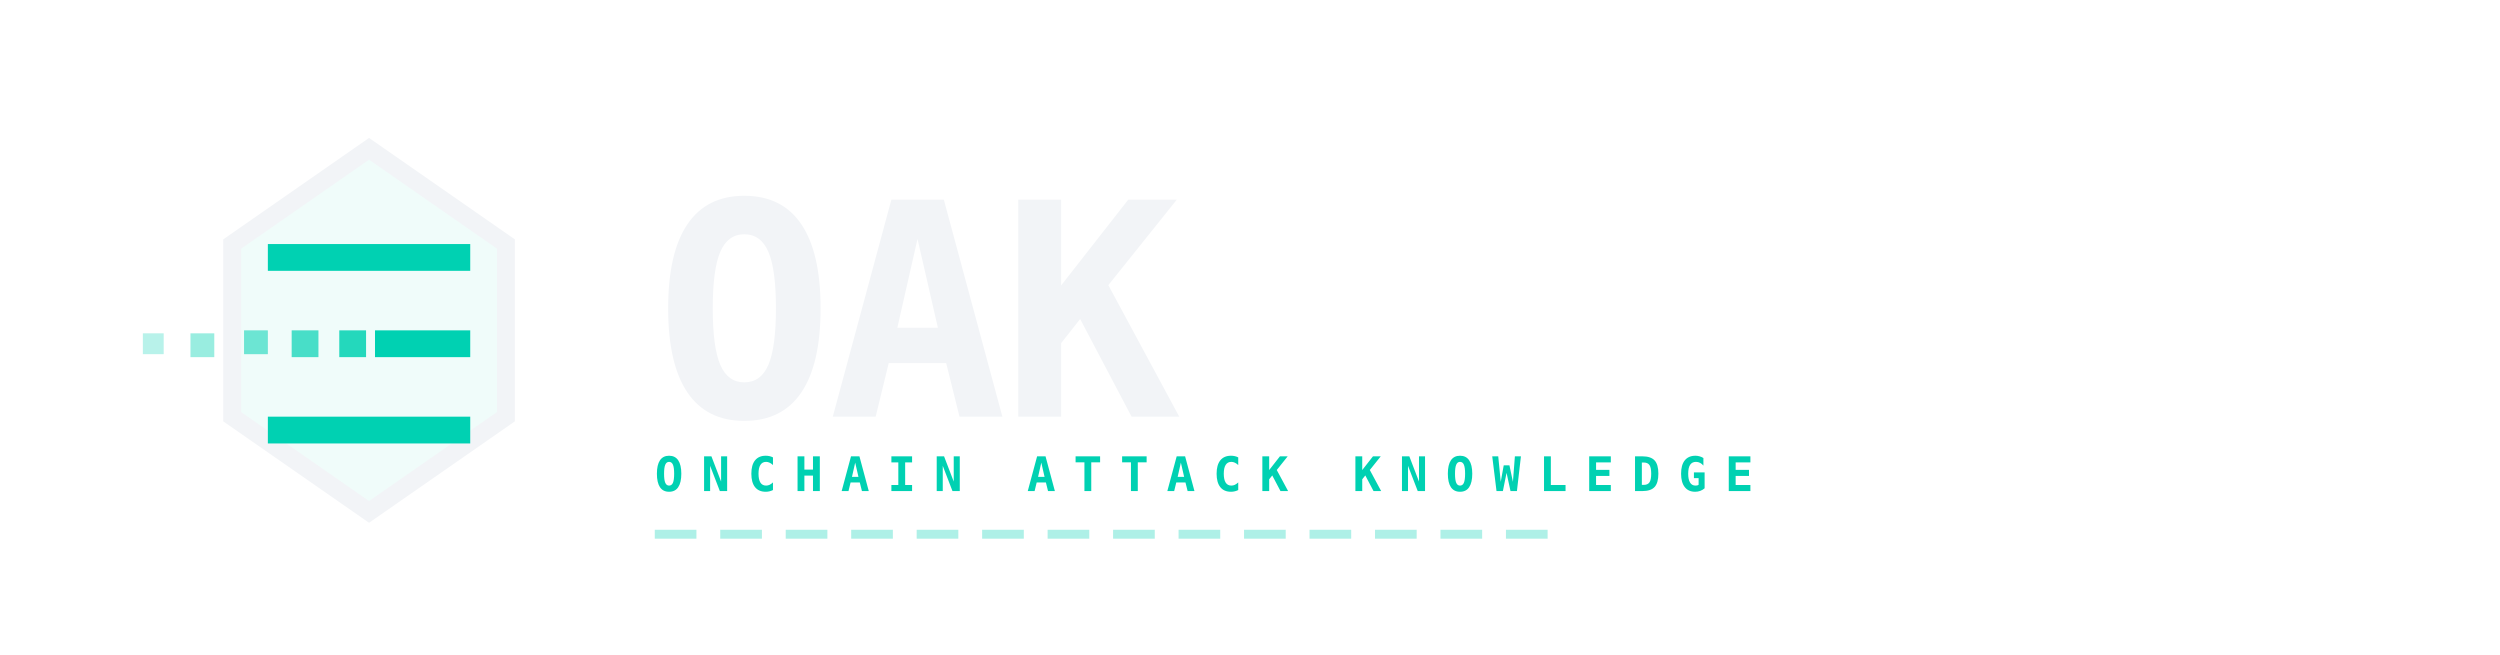
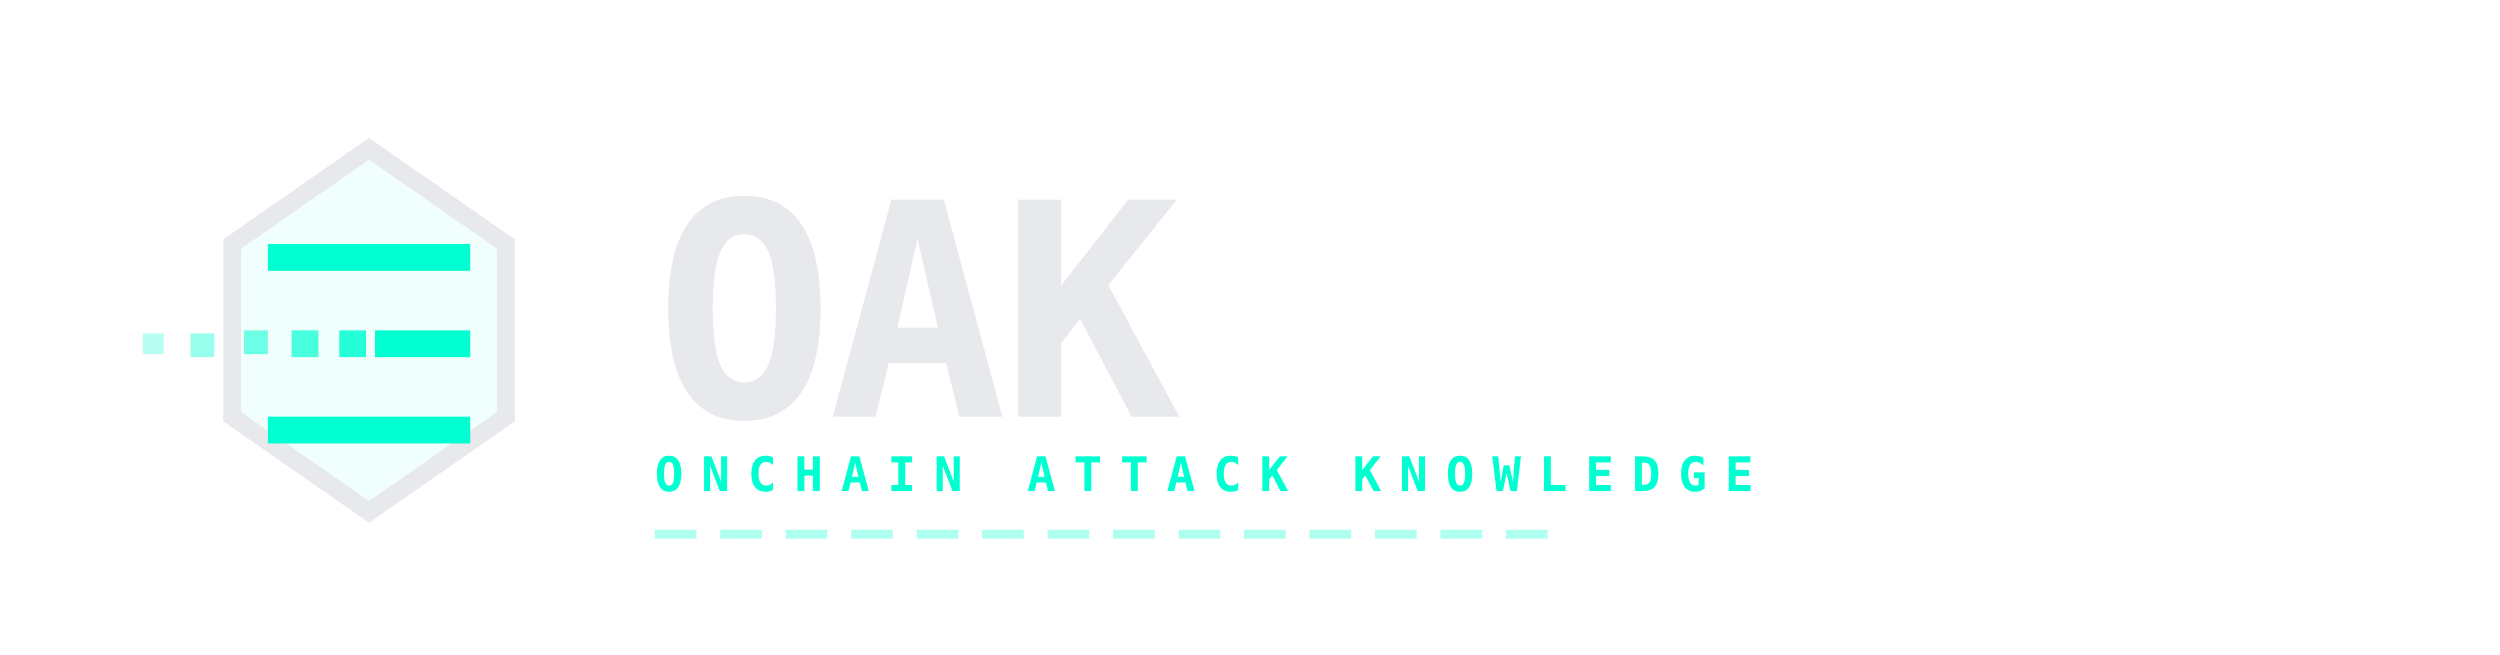
<svg xmlns="http://www.w3.org/2000/svg" width="840" height="220" viewBox="0 0 840 220" fill="none" role="img" aria-label="OAK — OnChain Attack Knowledge">
  <rect width="840" height="220" fill="transparent" />
  <g transform="translate(40 50)">
-     <polygon points="84,0 130,32 130,90 84,122 38,90 38,32" fill="rgba(0,209,178,0.06)" stroke="#F2F4F7" stroke-width="6" />
-     <rect x="50" y="32" width="68" height="9" fill="#00D1B2" />
-     <rect x="86" y="61" width="32" height="9" fill="#00D1B2" />
-     <rect x="50" y="90" width="68" height="9" fill="#00D1B2" />
-     <rect x="74" y="61" width="9" height="9" fill="#00D1B2" opacity="0.85" />
-     <rect x="58" y="61" width="9" height="9" fill="#00D1B2" opacity="0.7" />
-     <rect x="42" y="61" width="8" height="8" fill="#00D1B2" opacity="0.55" />
-     <rect x="24" y="62" width="8" height="8" fill="#00D1B2" opacity="0.4" />
-     <rect x="8" y="62" width="7" height="7" fill="#00D1B2" opacity="0.28" />
+     <polygon points="84,0 130,32 130,90 84,122 38,90 38,32" fill="rgba(0,255,209,0.06)" stroke="#e8e9ec" stroke-width="6" />
+     <rect x="50" y="32" width="68" height="9" fill="#00ffd1" />
+     <rect x="86" y="61" width="32" height="9" fill="#00ffd1" />
+     <rect x="50" y="90" width="68" height="9" fill="#00ffd1" />
+     <rect x="74" y="61" width="9" height="9" fill="#00ffd1" opacity="0.85" />
+     <rect x="58" y="61" width="9" height="9" fill="#00ffd1" opacity="0.7" />
+     <rect x="42" y="61" width="8" height="8" fill="#00ffd1" opacity="0.55" />
+     <rect x="24" y="62" width="8" height="8" fill="#00ffd1" opacity="0.4" />
+     <rect x="8" y="62" width="7" height="7" fill="#00ffd1" opacity="0.28" />
  </g>
  <g transform="translate(220 60)" font-family="IBM Plex Mono, Menlo, Consolas, monospace">
-     <text x="0" y="80" font-size="100" font-weight="700" letter-spacing="-2" fill="#F2F4F7">OAK</text>
+     <text x="0" y="80" font-size="100" font-weight="700" letter-spacing="-2" fill="#e8e9ec">OAK</text>
  </g>
  <g transform="translate(220 165)" font-family="IBM Plex Mono, Menlo, Consolas, monospace">
-     <text x="0" y="0" font-size="16" font-weight="600" letter-spacing="6" fill="#00D1B2">ONCHAIN ATTACK KNOWLEDGE</text>
+     <text x="0" y="0" font-size="16" font-weight="600" letter-spacing="6" fill="#00ffd1">ONCHAIN ATTACK KNOWLEDGE</text>
  </g>
  <g transform="translate(220 178)" opacity="0.32">
-     <rect x="0" y="0" width="14" height="3" fill="#00D1B2" />
-     <rect x="22" y="0" width="14" height="3" fill="#00D1B2" />
-     <rect x="44" y="0" width="14" height="3" fill="#00D1B2" />
-     <rect x="66" y="0" width="14" height="3" fill="#00D1B2" />
-     <rect x="88" y="0" width="14" height="3" fill="#00D1B2" />
-     <rect x="110" y="0" width="14" height="3" fill="#00D1B2" />
-     <rect x="132" y="0" width="14" height="3" fill="#00D1B2" />
-     <rect x="154" y="0" width="14" height="3" fill="#00D1B2" />
-     <rect x="176" y="0" width="14" height="3" fill="#00D1B2" />
-     <rect x="198" y="0" width="14" height="3" fill="#00D1B2" />
-     <rect x="220" y="0" width="14" height="3" fill="#00D1B2" />
-     <rect x="242" y="0" width="14" height="3" fill="#00D1B2" />
-     <rect x="264" y="0" width="14" height="3" fill="#00D1B2" />
-     <rect x="286" y="0" width="14" height="3" fill="#00D1B2" />
+     <rect x="0" y="0" width="14" height="3" fill="#00ffd1" />
+     <rect x="22" y="0" width="14" height="3" fill="#00ffd1" />
+     <rect x="44" y="0" width="14" height="3" fill="#00ffd1" />
+     <rect x="66" y="0" width="14" height="3" fill="#00ffd1" />
+     <rect x="88" y="0" width="14" height="3" fill="#00ffd1" />
+     <rect x="110" y="0" width="14" height="3" fill="#00ffd1" />
+     <rect x="132" y="0" width="14" height="3" fill="#00ffd1" />
+     <rect x="154" y="0" width="14" height="3" fill="#00ffd1" />
+     <rect x="176" y="0" width="14" height="3" fill="#00ffd1" />
+     <rect x="198" y="0" width="14" height="3" fill="#00ffd1" />
+     <rect x="220" y="0" width="14" height="3" fill="#00ffd1" />
+     <rect x="242" y="0" width="14" height="3" fill="#00ffd1" />
+     <rect x="264" y="0" width="14" height="3" fill="#00ffd1" />
+     <rect x="286" y="0" width="14" height="3" fill="#00ffd1" />
  </g>
</svg>
